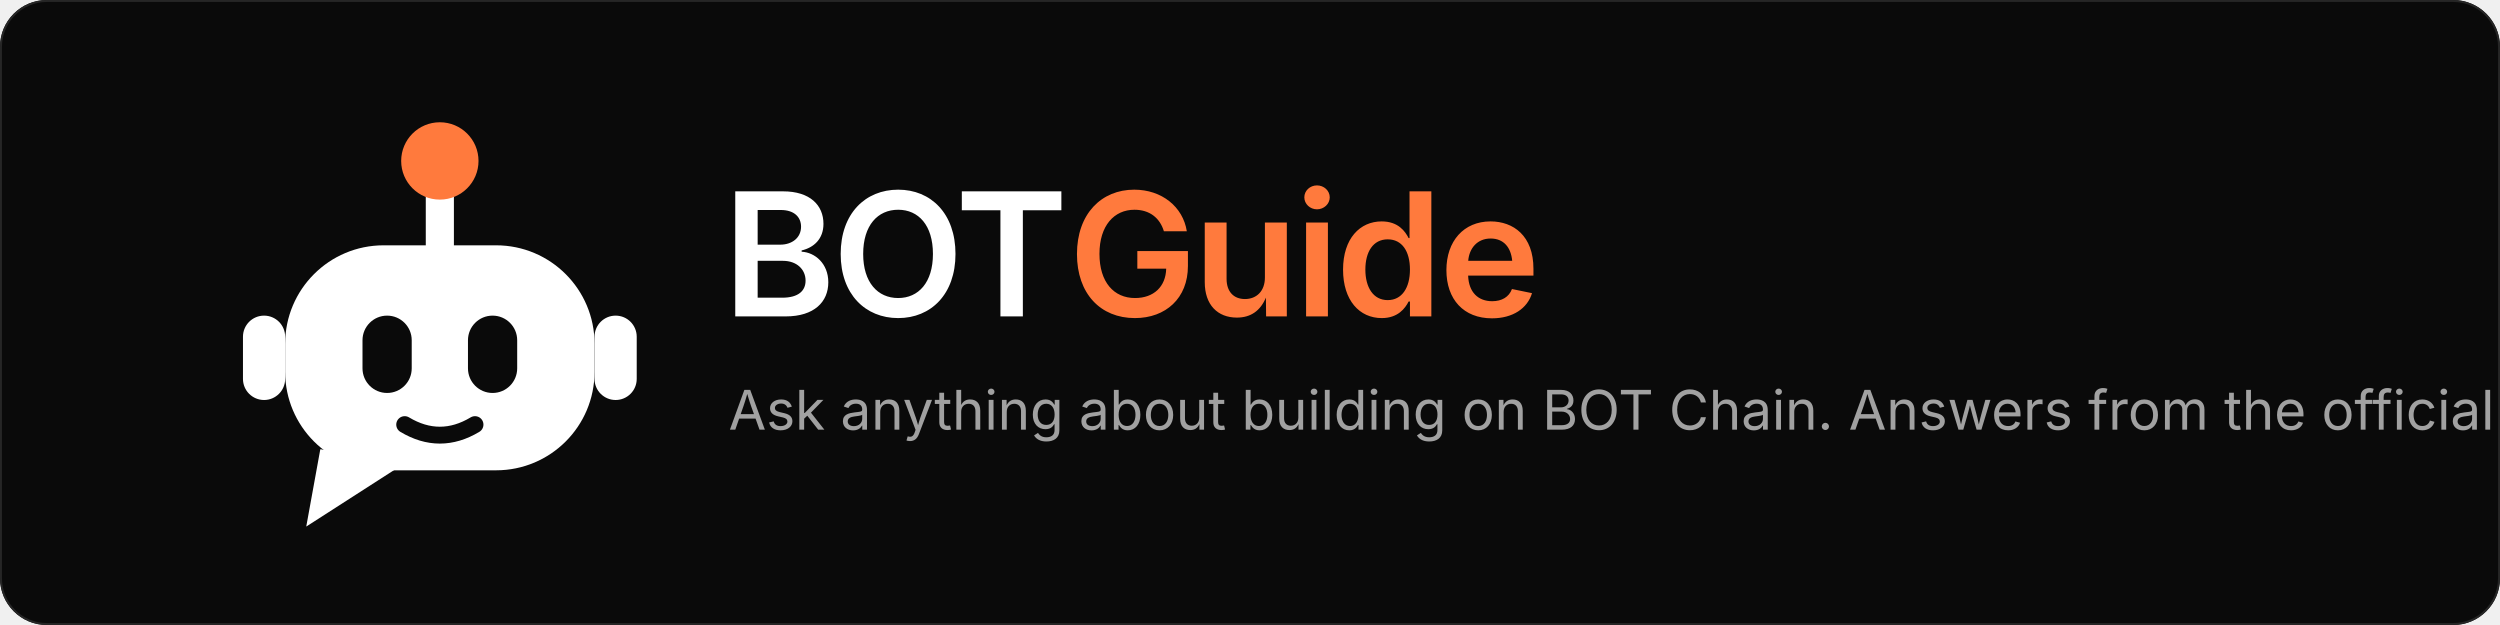
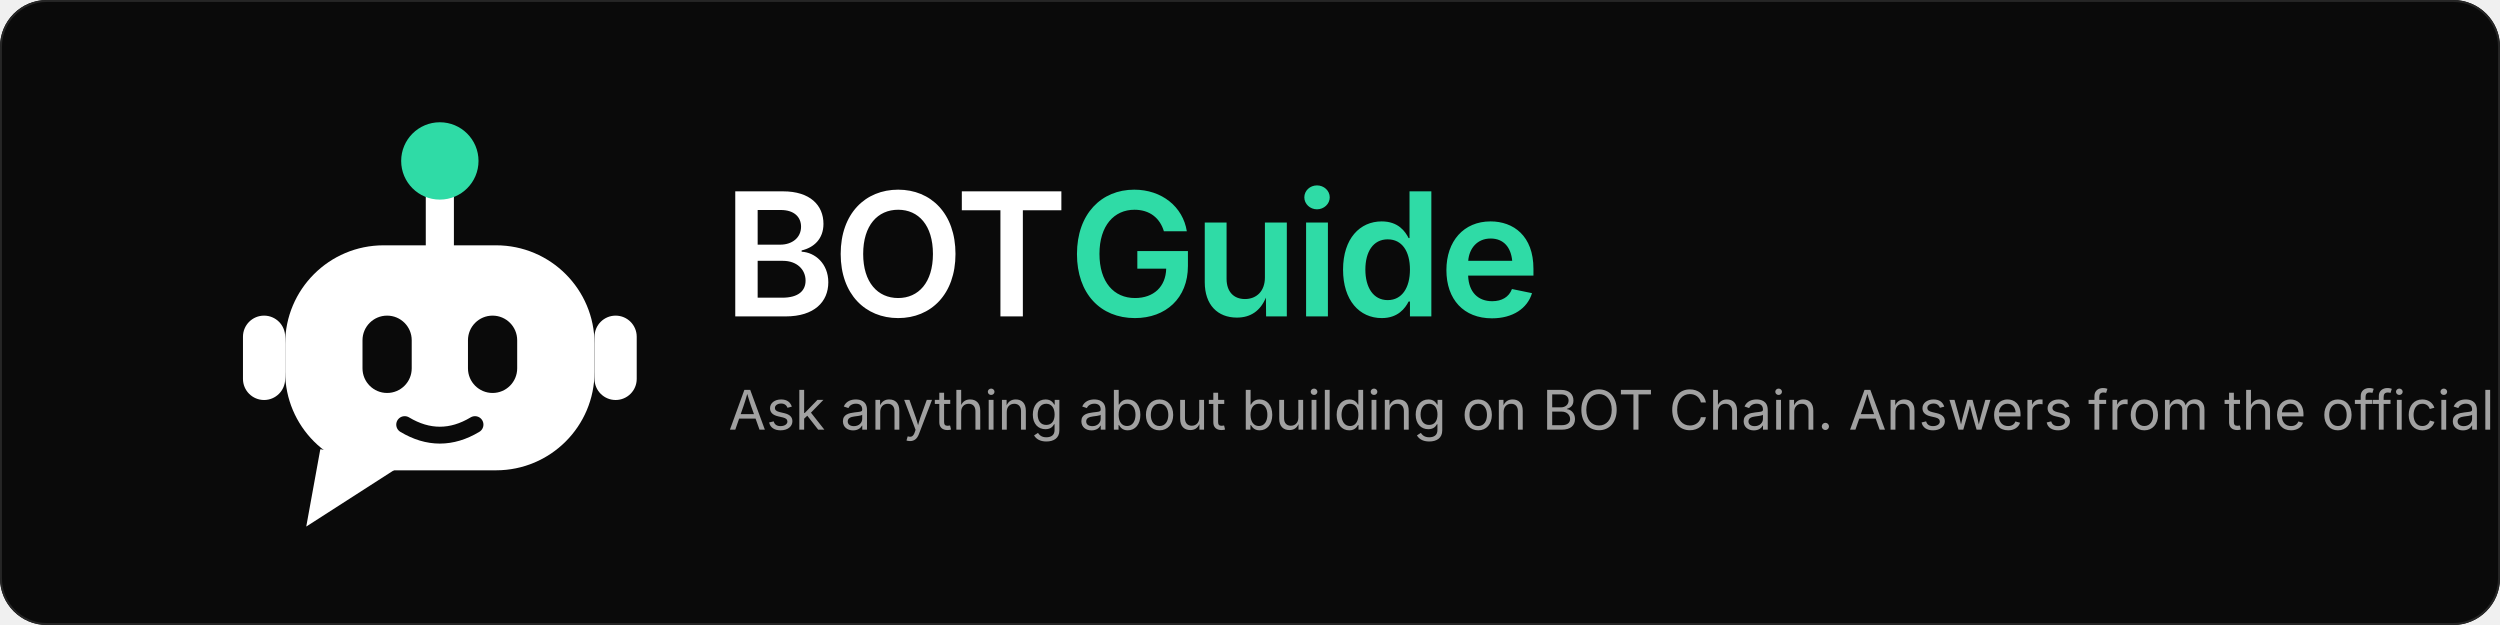
<svg xmlns="http://www.w3.org/2000/svg" width="1280" height="320" viewBox="0 0 1280 320" fill="none">
  <rect width="1280" height="320" rx="24" fill="#0a0a0a" />
  <rect x="0.5" y="0.5" width="1279" height="319" rx="23.5" stroke="#262626" />
  <g transform="translate(110 50) scale(3.6)">
    <path d="M32 21V12" stroke="#fff" stroke-width="4" stroke-linecap="round" />
-     <circle cx="32" cy="9" r="5.5" fill="#ff7a3d" />
+     <circle cx="32" cy="9" r="5.5" fill="#2fdba6" />
    <rect x="4" y="31" width="6" height="12" rx="3" fill="#fff" />
    <rect x="54" y="31" width="6" height="12" rx="3" fill="#fff" />
    <rect x="10" y="21" width="44" height="32" rx="14" fill="#fff" />
    <path d="M15 50 13 61 27 52Z" fill="#fff" />
    <rect x="21" y="31" width="7" height="11" rx="3.5" fill="#0a0a0a" />
    <rect x="36" y="31" width="7" height="11" rx="3.5" fill="#0a0a0a" />
    <path d="M27 46.5q5 3 10 0" stroke="#0a0a0a" stroke-width="2.4" stroke-linecap="round" fill="none" />
  </g>
-   <text x="370" y="162" fill="#fff" font-family="Geist, Inter, Segoe UI, Arial, sans-serif" font-size="88" font-weight="600" letter-spacing="-2">BOT<tspan fill="#ff7a3d">Guide</tspan>
+   <text x="370" y="162" fill="#fff" font-family="Geist, Inter, Segoe UI, Arial, sans-serif" font-size="88" font-weight="600" letter-spacing="-2">BOT<tspan fill="#2fdba6">Guide</tspan>
  </text>
  <text x="373" y="220" fill="#a1a1a1" font-family="Geist, Inter, Segoe UI, Arial, sans-serif" font-size="28">Ask anything about building on BOT Chain. Answers from the official docs.</text>
</svg>
